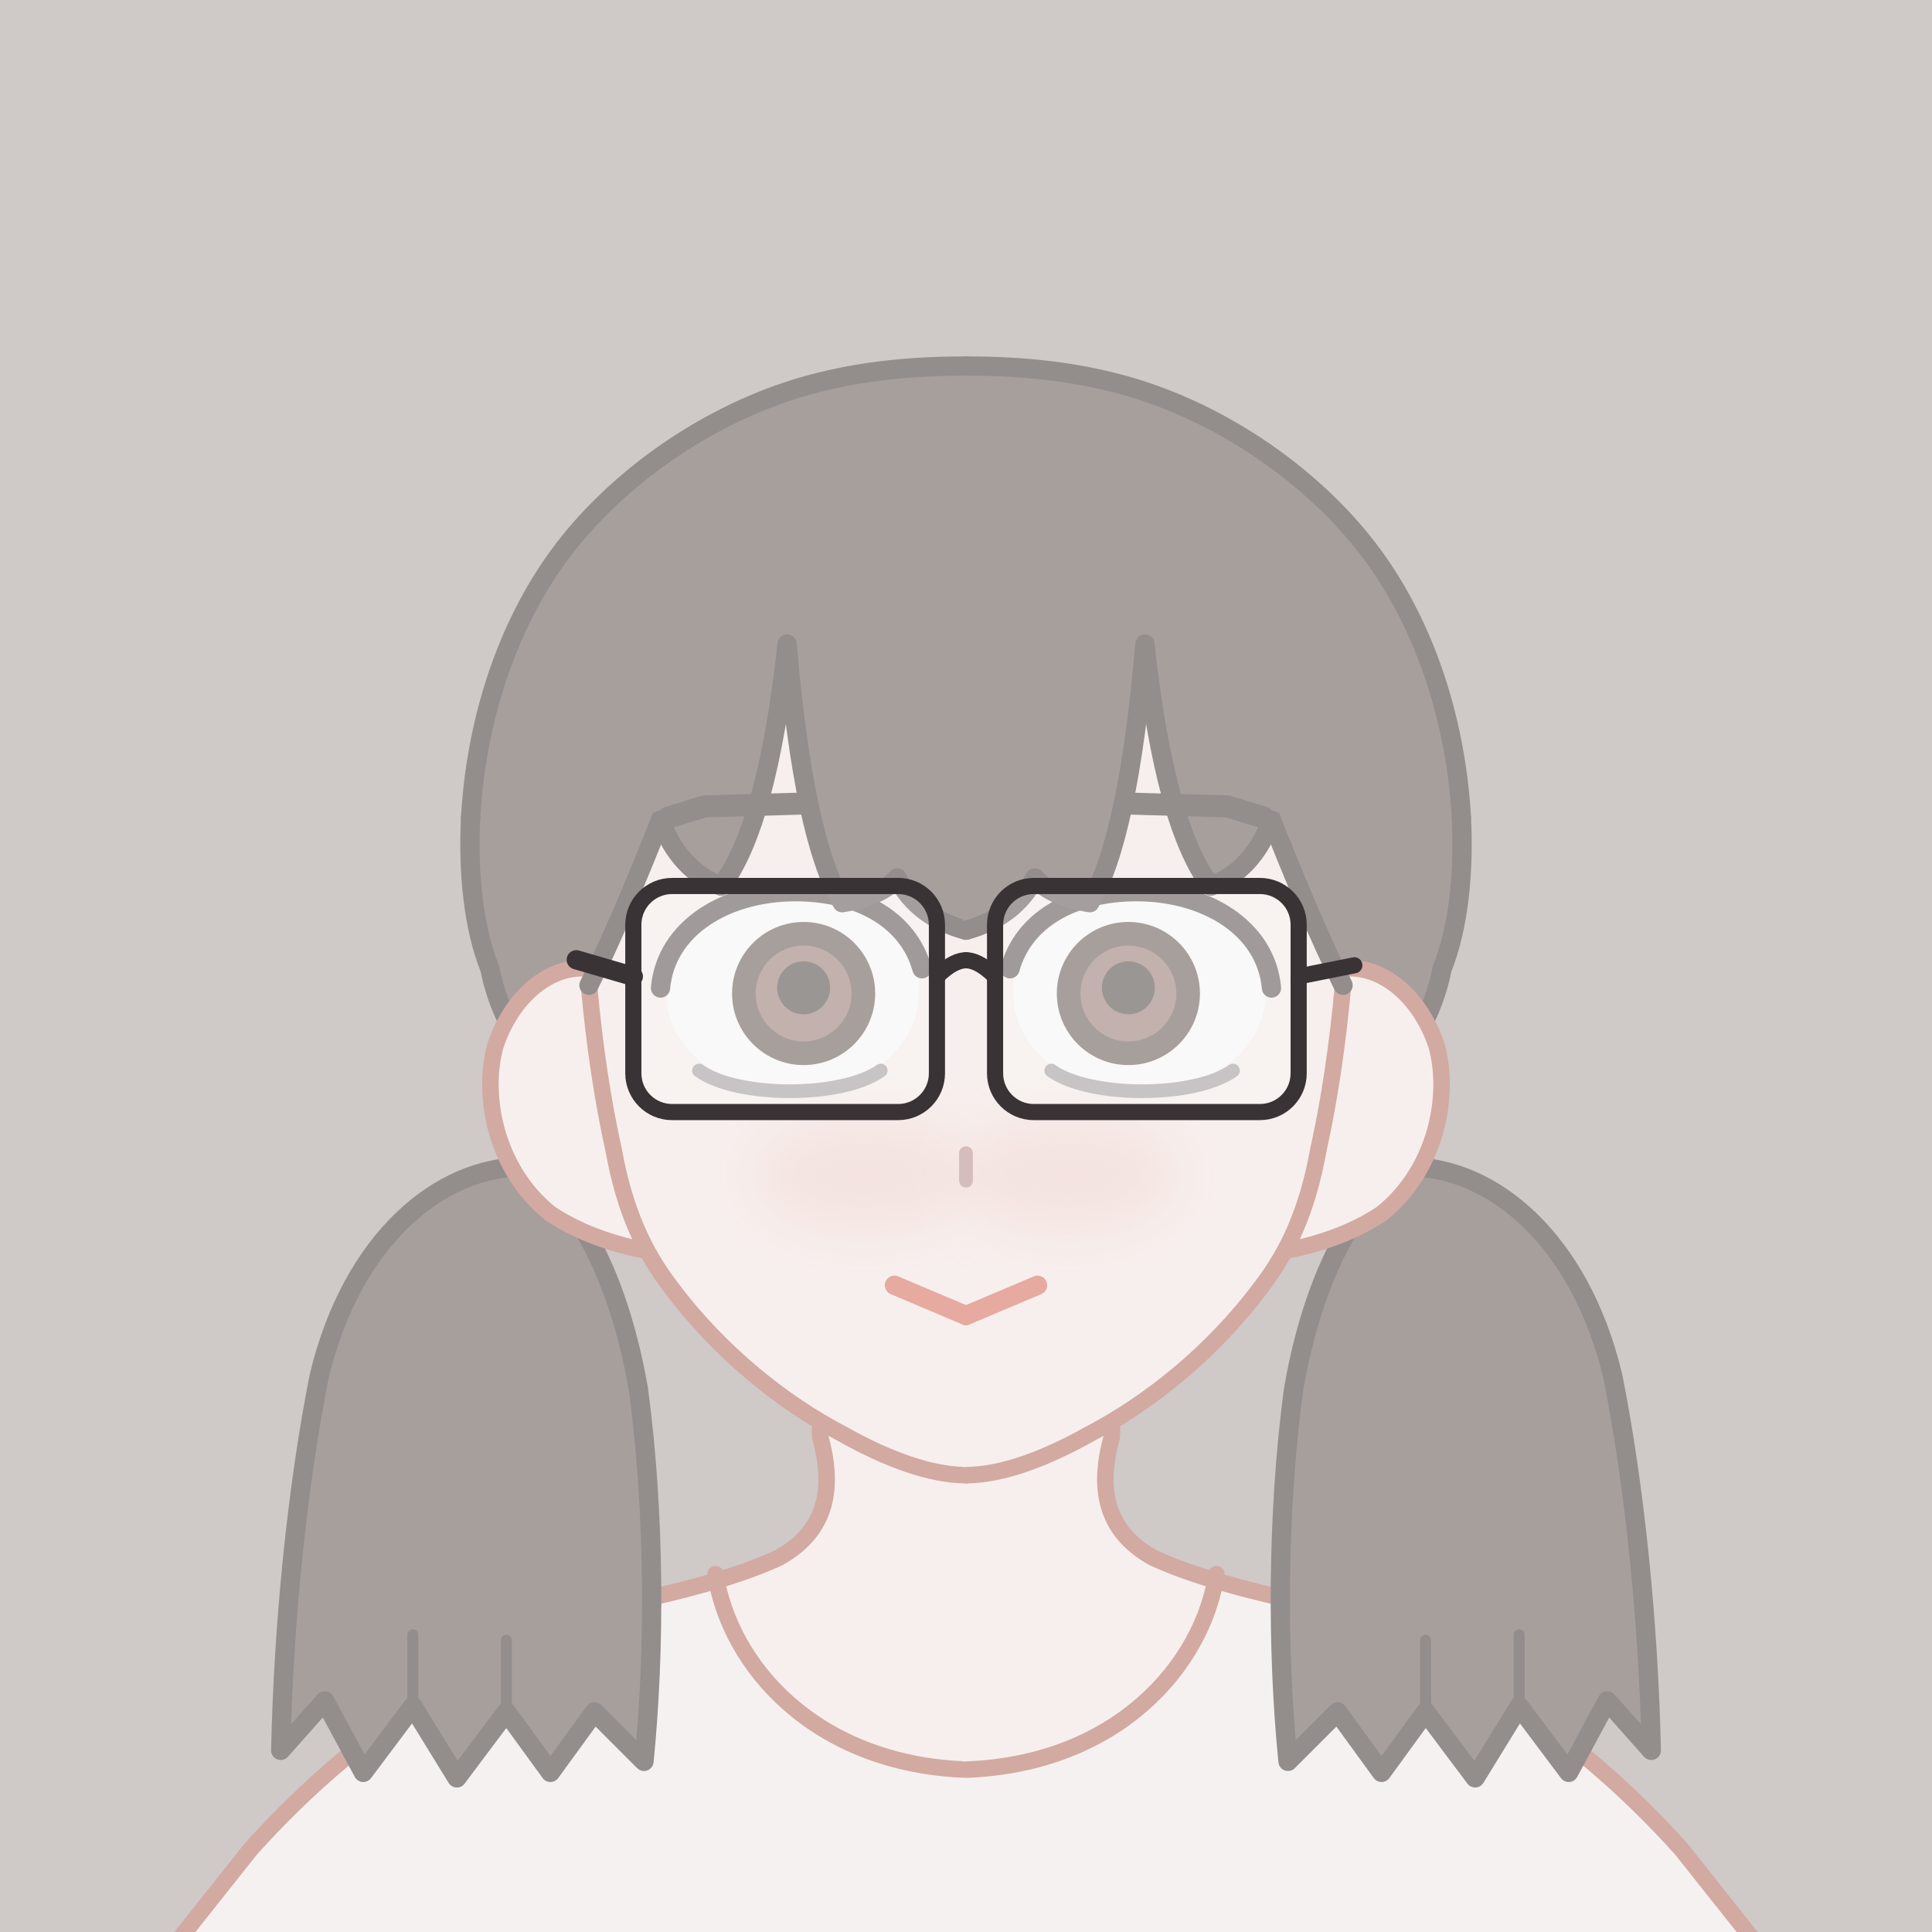
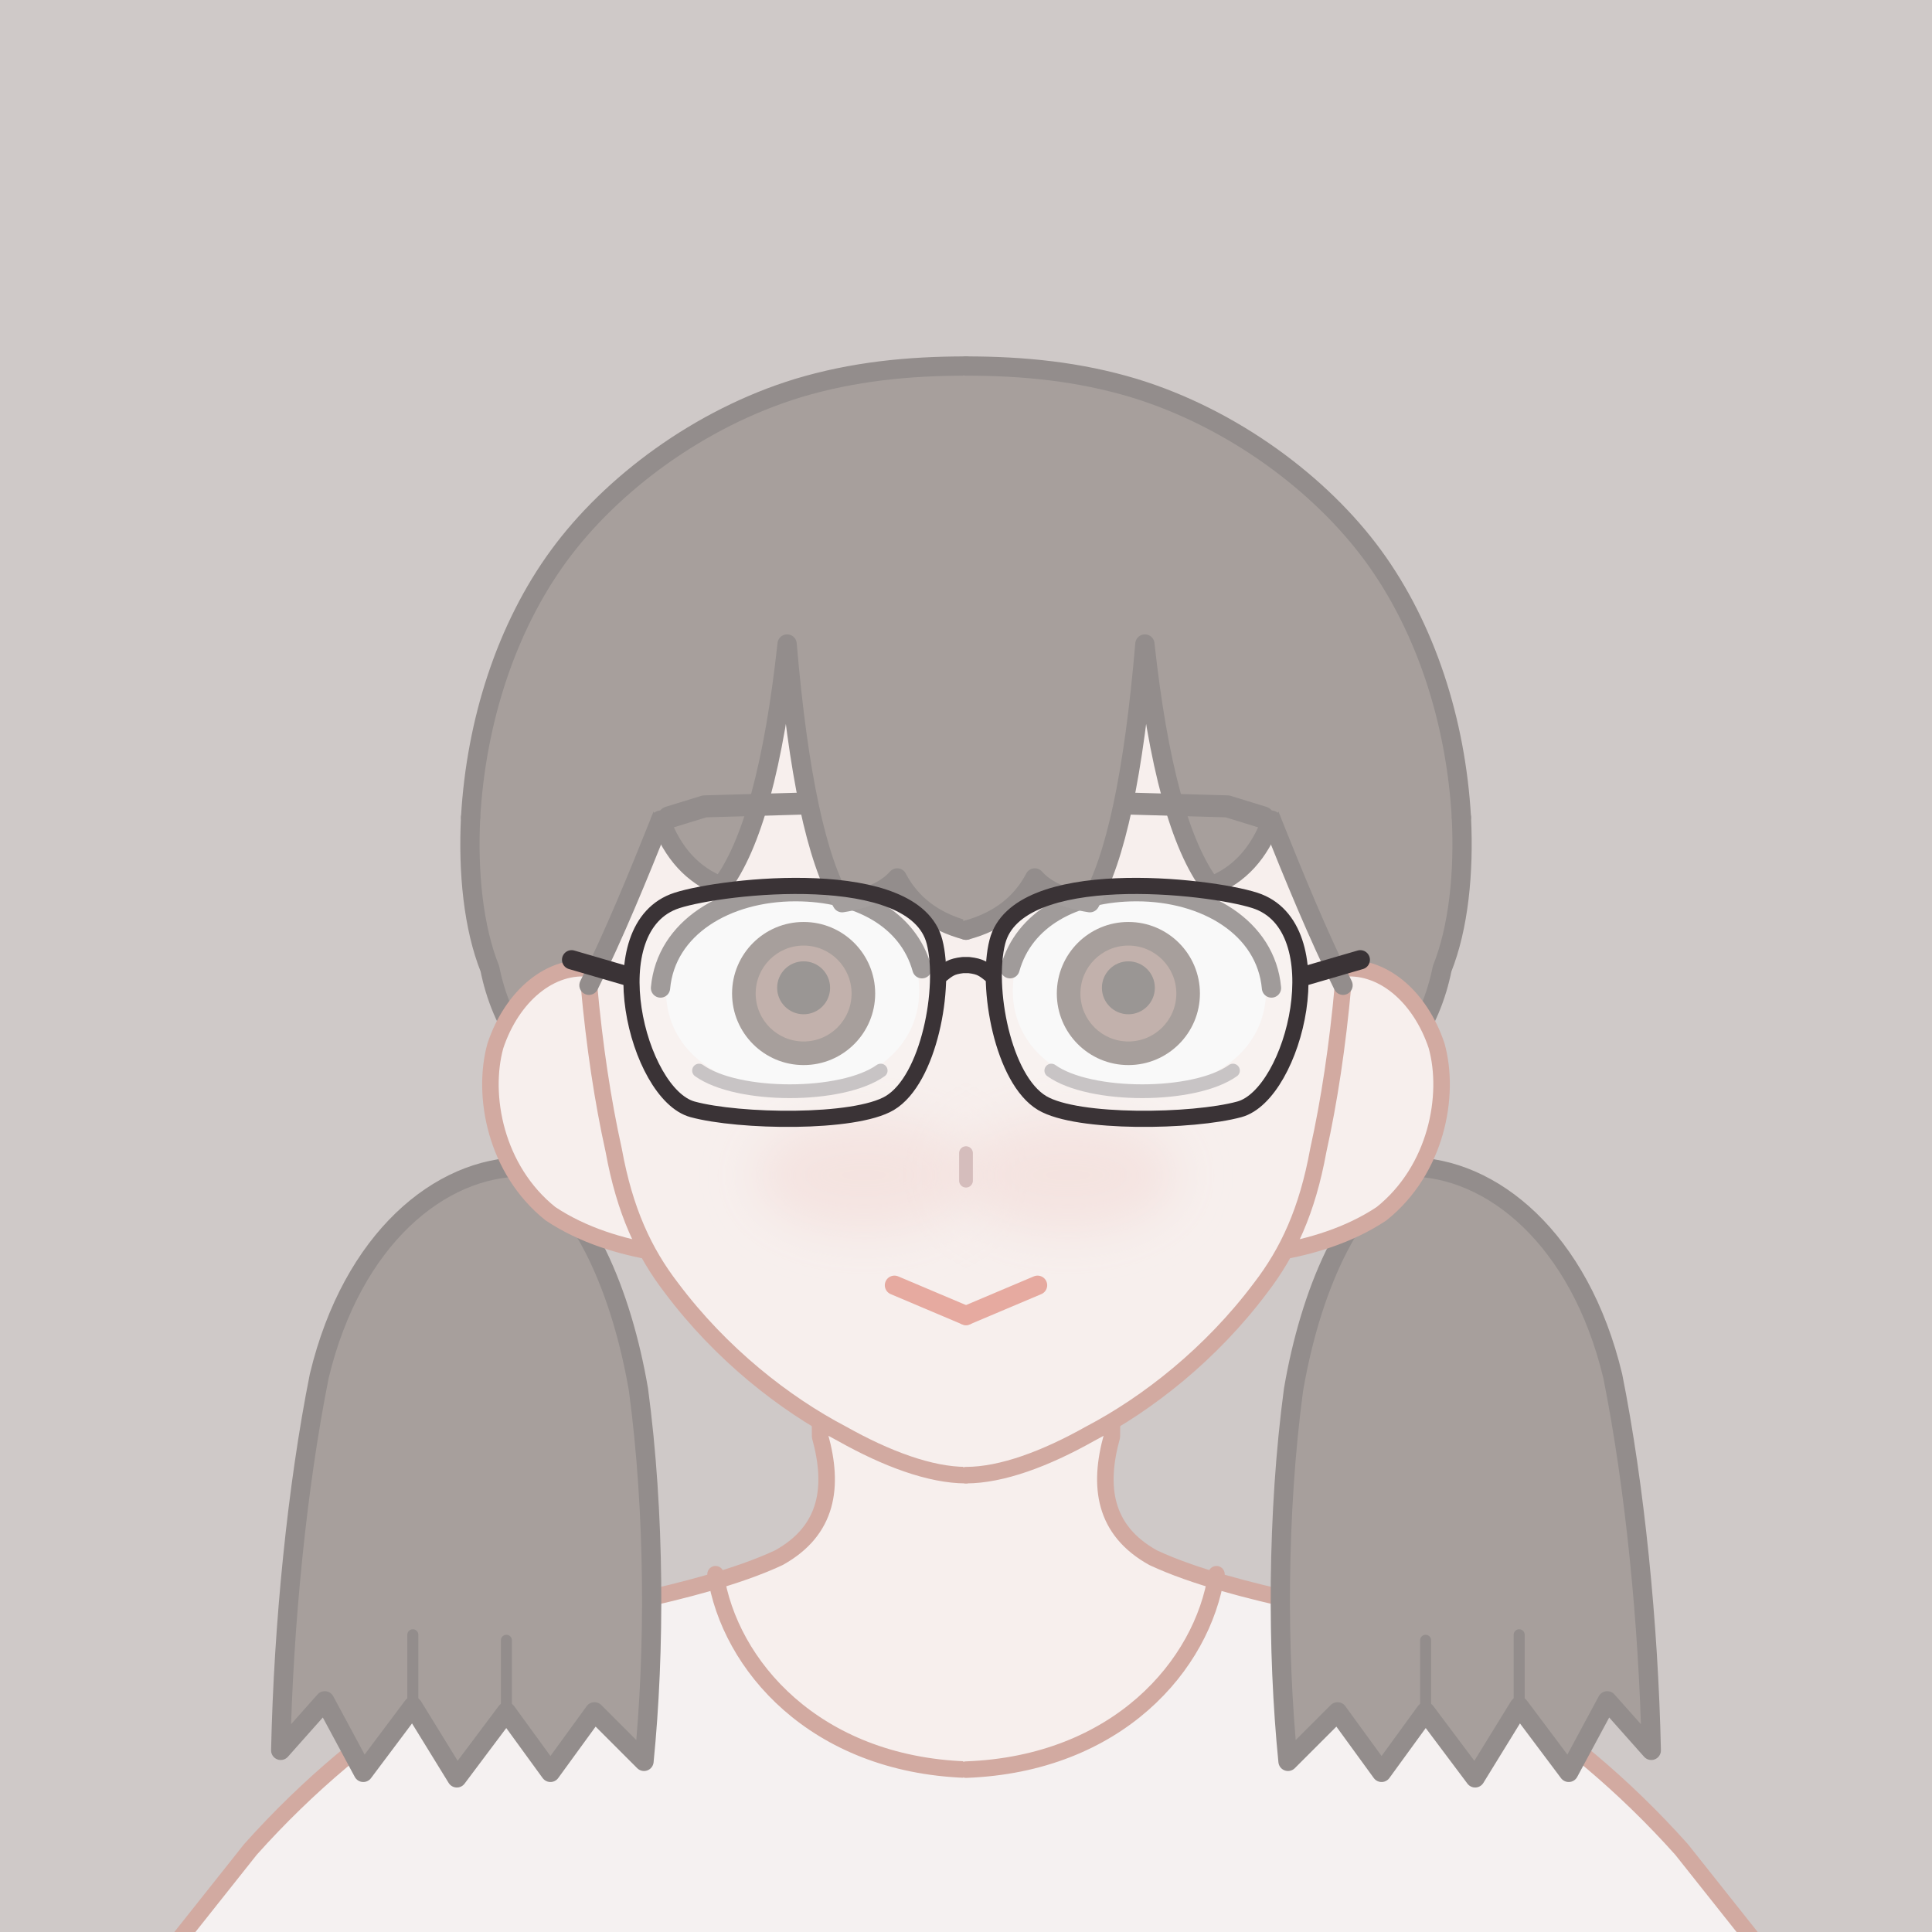
<svg xmlns="http://www.w3.org/2000/svg" width="702" height="702" viewBox="0 0 702 702">
  <defs>
-     <clipPath id="clip-path-1">
+     <clipPath id="clip-path-5">
      <path d="M242 389.2 L386 389.2 L386 464.8 L242 464.8 Z" />
    </clipPath>
    <filter id="filter-1" filterUnits="userSpaceOnUse" x="245" y="377" width="138" height="100" color-interpolation-filters="sRGB">
      <feGaussianBlur in="SourceGraphic" stdDeviation="9" color-interpolation-filters="linearRGB" />
    </filter>
-     <clipPath id="clip-path-2">
+     <clipPath id="clip-path-6">
      <path d="M460 389.2 L316 389.2 L316 464.8 L460 464.8 Z" />
    </clipPath>
    <filter id="filter-2" filterUnits="userSpaceOnUse" x="319" y="377" width="138" height="100" color-interpolation-filters="sRGB">
      <feGaussianBlur in="SourceGraphic" stdDeviation="9" color-interpolation-filters="linearRGB" />
    </filter>
-     <clipPath id="clip-path-3">
+     <clipPath id="clip-path-7">
      <path d="M242 360 C242 338 262 326 288 326 C314 326 334 338 334 360 C334 382 314 396 288 396 C262 396 242 382 242 360 Z" />
    </clipPath>
-     <clipPath id="clip-path-4">
+     <clipPath id="clip-path-8">
      <path d="M460 360 C460 338 440 326 414 326 C388 326 368 338 368 360 C368 382 388 396 414 396 C440 396 460 382 460 360 Z" />
    </clipPath>
  </defs>
  <g id="_ref">
    <g opacity="0.5">
      <rect x="0" y="0" width="702" height="702" fill="#ada19f" />
      <g data-layer="body">
        <g>
          <path d="M260 573 L230 582 C183 596 133 625 91 672 L60 712 L352 712 L352 643 C296 641 265 605 260 573 Z" fill="#f9f2f1" />
          <path d="M296 490 L298 522 C303 540 301 556 283 566 L260 573 C265 605 296 641 352 643 L352 490 Z" fill="#fdeeea" />
          <path d="M230 582 C183 596 133 625 91 672 L64 706" fill="none" stroke="#b46352" stroke-width="6" stroke-linecap="round" stroke-linejoin="round" />
          <path d="M296 500 C298 510 298 516 298 522 C303 540 301 556 283 566 C268 573 248 578 230 582" fill="none" stroke="#b46352" stroke-width="6" stroke-linecap="round" stroke-linejoin="round" />
          <path d="M260 572 C265 605 296 641 351 643" fill="none" stroke="#b46352" stroke-width="6" stroke-linecap="round" stroke-linejoin="round" />
        </g>
        <g>
          <path d="M442 573 L472 582 C519 596 569 625 611 672 L642 712 L350 712 L350 643 C406 641 437 605 442 573 Z" fill="#f9f2f1" />
          <path d="M406 490 L404 522 C399 540 401 556 419 566 L442 573 C437 605 406 641 350 643 L350 490 Z" fill="#fdeeea" />
          <path d="M472 582 C519 596 569 625 611 672 L638 706" fill="none" stroke="#b46352" stroke-width="6" stroke-linecap="round" stroke-linejoin="round" />
          <path d="M406 500 C404 510 404 516 404 522 C399 540 401 556 419 566 C434 573 454 578 472 582" fill="none" stroke="#b46352" stroke-width="6" stroke-linecap="round" stroke-linejoin="round" />
          <path d="M442 572 C437 605 406 641 351 643" fill="none" stroke="#b46352" stroke-width="6" stroke-linecap="round" stroke-linejoin="round" />
        </g>
      </g>
      <g data-layer="hairMid">
        <g>
          <path d="M190 424 C160 424 128 450 116 500 C108 540 103 590 102 636 L118 618 L132 644 L150 620 L166 646 L184 622 L200 644 L216 622 L234 640 C238 600 238 550 232 505 C226 470 212 436 190 424 Z" fill="#5d4e48" />
          <path d="M190 424 C160 424 128 450 116 500 C108 540 103 590 102 636 L118 618 L132 644 L150 620 L166 646 L184 622 L200 644 L216 622 L234 640 C238 600 238 550 232 505 C226 470 212 436 190 424 Z" fill="none" stroke="#352a27" stroke-width="7" stroke-linecap="round" stroke-linejoin="round" />
          <line x1="150" y1="620" x2="150" y2="594" fill="none" stroke="#352a27" stroke-width="4" stroke-linecap="round" stroke-linejoin="round" />
          <line x1="184" y1="622" x2="184" y2="596" fill="none" stroke="#352a27" stroke-width="4" stroke-linecap="round" stroke-linejoin="round" />
        </g>
        <g>
          <path d="M512 424 C542 424 574 450 586 500 C594 540 599 590 600 636 L584 618 L570 644 L552 620 L536 646 L518 622 L502 644 L486 622 L468 640 C464 600 464 550 470 505 C476 470 490 436 512 424 Z" fill="#5d4e48" />
          <path d="M512 424 C542 424 574 450 586 500 C594 540 599 590 600 636 L584 618 L570 644 L552 620 L536 646 L518 622 L502 644 L486 622 L468 640 C464 600 464 550 470 505 C476 470 490 436 512 424 Z" fill="none" stroke="#352a27" stroke-width="7" stroke-linecap="round" stroke-linejoin="round" />
          <line x1="552" y1="620" x2="552" y2="594" fill="none" stroke="#352a27" stroke-width="4" stroke-linecap="round" stroke-linejoin="round" />
          <line x1="518" y1="622" x2="518" y2="596" fill="none" stroke="#352a27" stroke-width="4" stroke-linecap="round" stroke-linejoin="round" />
        </g>
      </g>
      <g data-layer="hairBase">
        <g>
          <path d="M352 133 L351 133 C330 133 310 135 290 141 C254 152 222 176 203 202 C184 228 173 262 171 297 C170 317 172 337 178 352 C180 362 184 372 190 380 L198 386 L352 386 Z" fill="#5d4e48" />
          <path d="M351 133 C330 133 310 135 290 141 C254 152 222 176 203 202 C184 228 173 262 171 297" fill="none" stroke="#352a27" stroke-width="7" stroke-linecap="round" stroke-linejoin="round" />
          <path d="M171 297 C170 317 172 337 178 352 C180 362 184 372 190 380" fill="none" stroke="#352a27" stroke-width="7" stroke-linecap="round" stroke-linejoin="round" />
        </g>
        <g>
          <path d="M350 133 L351 133 C372 133 392 135 412 141 C448 152 480 176 499 202 C518 228 529 262 531 297 C532 317 530 337 524 352 C522 362 518 372 512 380 L504 386 L350 386 Z" fill="#5d4e48" />
          <path d="M351 133 C372 133 392 135 412 141 C448 152 480 176 499 202 C518 228 529 262 531 297" fill="none" stroke="#352a27" stroke-width="7" stroke-linecap="round" stroke-linejoin="round" />
          <path d="M531 297 C532 317 530 337 524 352 C522 362 518 372 512 380" fill="none" stroke="#352a27" stroke-width="7" stroke-linecap="round" stroke-linejoin="round" />
        </g>
      </g>
      <g data-layer="ear">
        <g>
          <path d="M215 352 C200 350 186 362 180 380 C175 398 180 425 200 441 C212 449 226 453 238 455 L225 380 Z" fill="#fdeeea" />
          <path d="M215 352 C200 350 186 362 180 380 C175 398 180 425 200 441 C212 449 226 453 238 455" fill="none" stroke="#b46352" stroke-width="6" stroke-linecap="round" stroke-linejoin="round" />
        </g>
        <g>
          <path d="M487 352 C502 350 516 362 522 380 C527 398 522 425 502 441 C490 449 476 453 464 455 L477 380 Z" fill="#fdeeea" />
          <path d="M487 352 C502 350 516 362 522 380 C527 398 522 425 502 441 C490 449 476 453 464 455" fill="none" stroke="#b46352" stroke-width="6" stroke-linecap="round" stroke-linejoin="round" />
        </g>
      </g>
      <g data-layer="face">
        <g>
          <path d="M352 200 L351 200 C322 200 296 208 278 228 C262 246 250 272 240 298 C232 318 223 340 214 358 C216 380 219 400 223 418 C227 440 234 455 244 468 C262 492 285 510 306 521 C322 530 338 536 351 536 L352 536 Z" fill="#fdeeea" />
          <path d="M214 358 C216 380 219 400 223 418 C227 440 234 455 244 468 C262 492 285 510 306 521 C322 530 338 536 351 536" fill="none" stroke="#b46352" stroke-width="6" stroke-linecap="round" stroke-linejoin="round" />
        </g>
        <g>
          <path d="M350 200 L351 200 C380 200 406 208 424 228 C440 246 452 272 462 298 C470 318 479 340 488 358 C486 380 483 400 479 418 C475 440 468 455 458 468 C440 492 417 510 396 521 C380 530 364 536 351 536 L350 536 Z" fill="#fdeeea" />
          <path d="M488 358 C486 380 483 400 479 418 C475 440 468 455 458 468 C440 492 417 510 396 521 C380 530 364 536 351 536" fill="none" stroke="#b46352" stroke-width="6" stroke-linecap="round" stroke-linejoin="round" />
        </g>
      </g>
      <g data-layer="makeup">
-         <g clip-path="url(#clip-path-1)">
+         <g clip-path="url(#clip-path-5)">
          <g filter="url(#filter-1)">
            <ellipse cx="314" cy="427" rx="40" ry="21" fill="#f3bfb8" opacity="0.5" />
          </g>
        </g>
-         <g clip-path="url(#clip-path-2)">
+         <g clip-path="url(#clip-path-6)">
          <g filter="url(#filter-2)">
            <ellipse cx="388" cy="427" rx="40" ry="21" fill="#f3bfb8" opacity="0.5" />
          </g>
        </g>
      </g>
      <g data-layer="mouth">
        <line x1="325" y1="467" x2="351" y2="478" fill="none" stroke="#dc6450" stroke-width="7" stroke-linecap="round" stroke-linejoin="round" />
        <line x1="377" y1="467" x2="351" y2="478" fill="none" stroke="#dc6450" stroke-width="7" stroke-linecap="round" stroke-linejoin="round" />
        <line x1="351" y1="419" x2="351" y2="429" fill="none" stroke="#b98a88" stroke-width="5" stroke-linecap="round" />
      </g>
      <g data-layer="eye">
        <path d="M242 360 C242 338 262 326 288 326 C314 326 334 338 334 360 C334 382 314 396 288 396 C262 396 242 382 242 360 Z" fill="#ffffff" />
-         <g clip-path="url(#clip-path-3)">
+         <g clip-path="url(#clip-path-7)">
          <g>
            <circle cx="292" cy="361" r="26" fill="#3e2a22" />
            <circle cx="292" cy="361" r="17.42" fill="#7e5647" />
            <circle cx="292" cy="358.92" r="9.62" fill="#1e1410" />
          </g>
        </g>
        <g>
          <path d="M254 389 C268 399 306 399 320 389" fill="none" stroke="#8b8284" stroke-width="5" stroke-linecap="round" />
          <path d="M240 359 C242 337 264 324 289 324 C312 324 330 334 335 352" fill="none" stroke="#2b201d" stroke-width="7" stroke-linecap="round" stroke-linejoin="round" />
        </g>
        <g>
          <path d="M460 360 C460 338 440 326 414 326 C388 326 368 338 368 360 C368 382 388 396 414 396 C440 396 460 382 460 360 Z" fill="#ffffff" />
-           <g clip-path="url(#clip-path-4)">
+           <g clip-path="url(#clip-path-8)">
            <g>
              <circle cx="410" cy="361" r="26" fill="#3e2a22" />
              <circle cx="410" cy="361" r="17.42" fill="#7e5647" />
              <circle cx="410" cy="358.92" r="9.62" fill="#1e1410" />
            </g>
          </g>
          <g>
            <path d="M448 389 C434 399 396 399 382 389" fill="none" stroke="#8b8284" stroke-width="5" stroke-linecap="round" />
            <path d="M462 359 C460 337 438 324 413 324 C390 324 372 334 367 352" fill="none" stroke="#2b201d" stroke-width="7" stroke-linecap="round" stroke-linejoin="round" />
          </g>
        </g>
      </g>
      <g data-layer="hairLine">
        <path d="M351 200 C322 200 296 208 278 228 C262 246 250 272 240 298 C232 318 223 340 214 358" fill="none" stroke="#352a27" stroke-width="7" stroke-linecap="round" stroke-linejoin="round" />
        <path d="M351 200 C380 200 406 208 424 228 C440 246 452 272 462 298 C470 318 479 340 488 358" fill="none" stroke="#352a27" stroke-width="7" stroke-linecap="round" stroke-linejoin="round" />
      </g>
      <g data-layer="hairFront">
        <g>
          <path d="M240 298 C244.4 310 251.733 318 262 322 C273.2 307.333 281.2 278 286 234 C290 281 296.667 312.333 306 328 C315.333 326.533 322 323.533 326 319 C331 328.533 339.333 334.867 351 338 L352 338 L352 150 L200 250 Z" fill="#5d4e48" />
          <path d="M240 298 C244.4 310 251.733 318 262 322 C273.2 307.333 281.2 278 286 234 C290 281 296.667 312.333 306 328 C315.333 326.533 322 323.533 326 319 C331 328.533 339.333 334.867 351 338" fill="none" stroke="#352a27" stroke-width="7" stroke-linecap="round" stroke-linejoin="round" />
        </g>
        <g>
          <path d="M462 298 C457.6 310 450.267 318 440 322 C428.8 307.333 420.8 278 416 234 C412 281 405.333 312.333 396 328 C386.667 326.533 380 323.533 376 319 C371 328.533 362.667 334.867 351 338 L350 338 L350 150 L502 250 Z" fill="#5d4e48" />
          <path d="M462 298 C457.6 310 450.267 318 440 322 C428.8 307.333 420.8 278 416 234 C412 281 405.333 312.333 396 328 C386.667 326.533 380 323.533 376 319 C371 328.533 362.667 334.867 351 338" fill="none" stroke="#352a27" stroke-width="7" stroke-linecap="round" stroke-linejoin="round" />
        </g>
      </g>
      <g data-layer="brow">
        <polyline points="243,297 256,293 291,292" fill="none" stroke="#352a27" stroke-width="8" stroke-linecap="round" stroke-linejoin="round" />
        <polyline points="459,297 446,293 411,292" fill="none" stroke="#352a27" stroke-width="8" stroke-linecap="round" stroke-linejoin="round" />
      </g>
    </g>
  </g>
  <g id="full">
-     <path d="M244.207 321.926 L326.355 321.926 C334.133 321.926 340.438 328.231 340.438 336.008 L340.438 389.992 C340.438 397.769 334.133 404.074 326.355 404.074 L244.207 404.074 C236.429 404.074 230.124 397.769 230.124 389.992 L230.124 336.008 C230.124 328.231 236.429 321.926 244.207 321.926 Z" fill="#ffffff" fill-opacity="0.16" stroke="#3a3336" stroke-width="5.868" stroke-linecap="round" stroke-linejoin="round" />
-     <path d="M340.438 354.785 C345.132 350.091 348.653 348.917 351 348.917" fill="none" stroke="#3a3336" stroke-width="5.868" stroke-linecap="round" stroke-linejoin="round" />
-     <line x1="230.124" y1="354.785" x2="209.397" y2="348.744" fill="none" stroke="#3a3336" stroke-width="7" stroke-linecap="round" stroke-linejoin="round" />
+     <path d="M245.975 327.176 C262.765 321.763 332.263 313.919 339.559 342.165 C343.809 358.617 337.602 392.268 323.295 400.798 C310.513 408.419 268.513 407.669 251.647 403.083 C231.509 397.608 216.531 336.669 245.975 327.176 Z" fill="#ffffff" fill-opacity="0.16" stroke="#3a3336" stroke-width="5.868" stroke-linecap="round" stroke-linejoin="round" />
+     <path d="M455.99 327.176 C439.2 321.763 369.702 313.919 362.406 342.165 C358.156 358.617 364.363 392.268 378.67 400.798 C391.452 408.419 433.452 407.669 450.318 403.083 C470.456 397.608 485.434 336.669 455.99 327.176 Z" fill="#ffffff" fill-opacity="0.16" stroke="#3a3336" stroke-width="5.868" stroke-linecap="round" stroke-linejoin="round" />
+     <path d="M341.188 354.785 C344.578 352.067 345.545 351.176 349.848 350.667 L352.073 350.667 C356.375 351.176 357.387 352.067 360.777 354.785" fill="none" stroke="#3a3336" stroke-width="5.868" stroke-linecap="round" stroke-linejoin="round" />
+     <line x1="228.424" y1="354.785" x2="207.697" y2="348.744" fill="none" stroke="#3a3336" stroke-width="7" stroke-linecap="round" stroke-linejoin="round" />
+     <line x1="473.541" y1="354.785" x2="494.268" y2="348.744" fill="none" stroke="#3a3336" stroke-width="7" stroke-linecap="round" stroke-linejoin="round" />
    <g>
-       <path d="M457.793 321.926 L375.645 321.926 C367.867 321.926 361.562 328.231 361.562 336.008 L361.562 389.992 C361.562 397.769 367.867 404.074 375.645 404.074 L457.793 404.074 C465.571 404.074 471.876 397.769 471.876 389.992 L471.876 336.008 C471.876 328.231 465.571 321.926 457.793 321.926 Z" fill="#ffffff" fill-opacity="0.16" stroke="#3a3336" stroke-width="5.868" stroke-linecap="round" stroke-linejoin="round" />
-       <path d="M361.562 354.785 C356.868 350.091 353.347 348.917 351 348.917" fill="none" stroke="#3a3336" stroke-width="5.868" stroke-linecap="round" stroke-linejoin="round" />
-       <line x1="471.876" y1="354.785" x2="492.103" y2="350.744" fill="none" stroke="#3a3336" stroke-width="5.868" stroke-linecap="round" stroke-linejoin="round" />
    </g>
  </g>
</svg>
